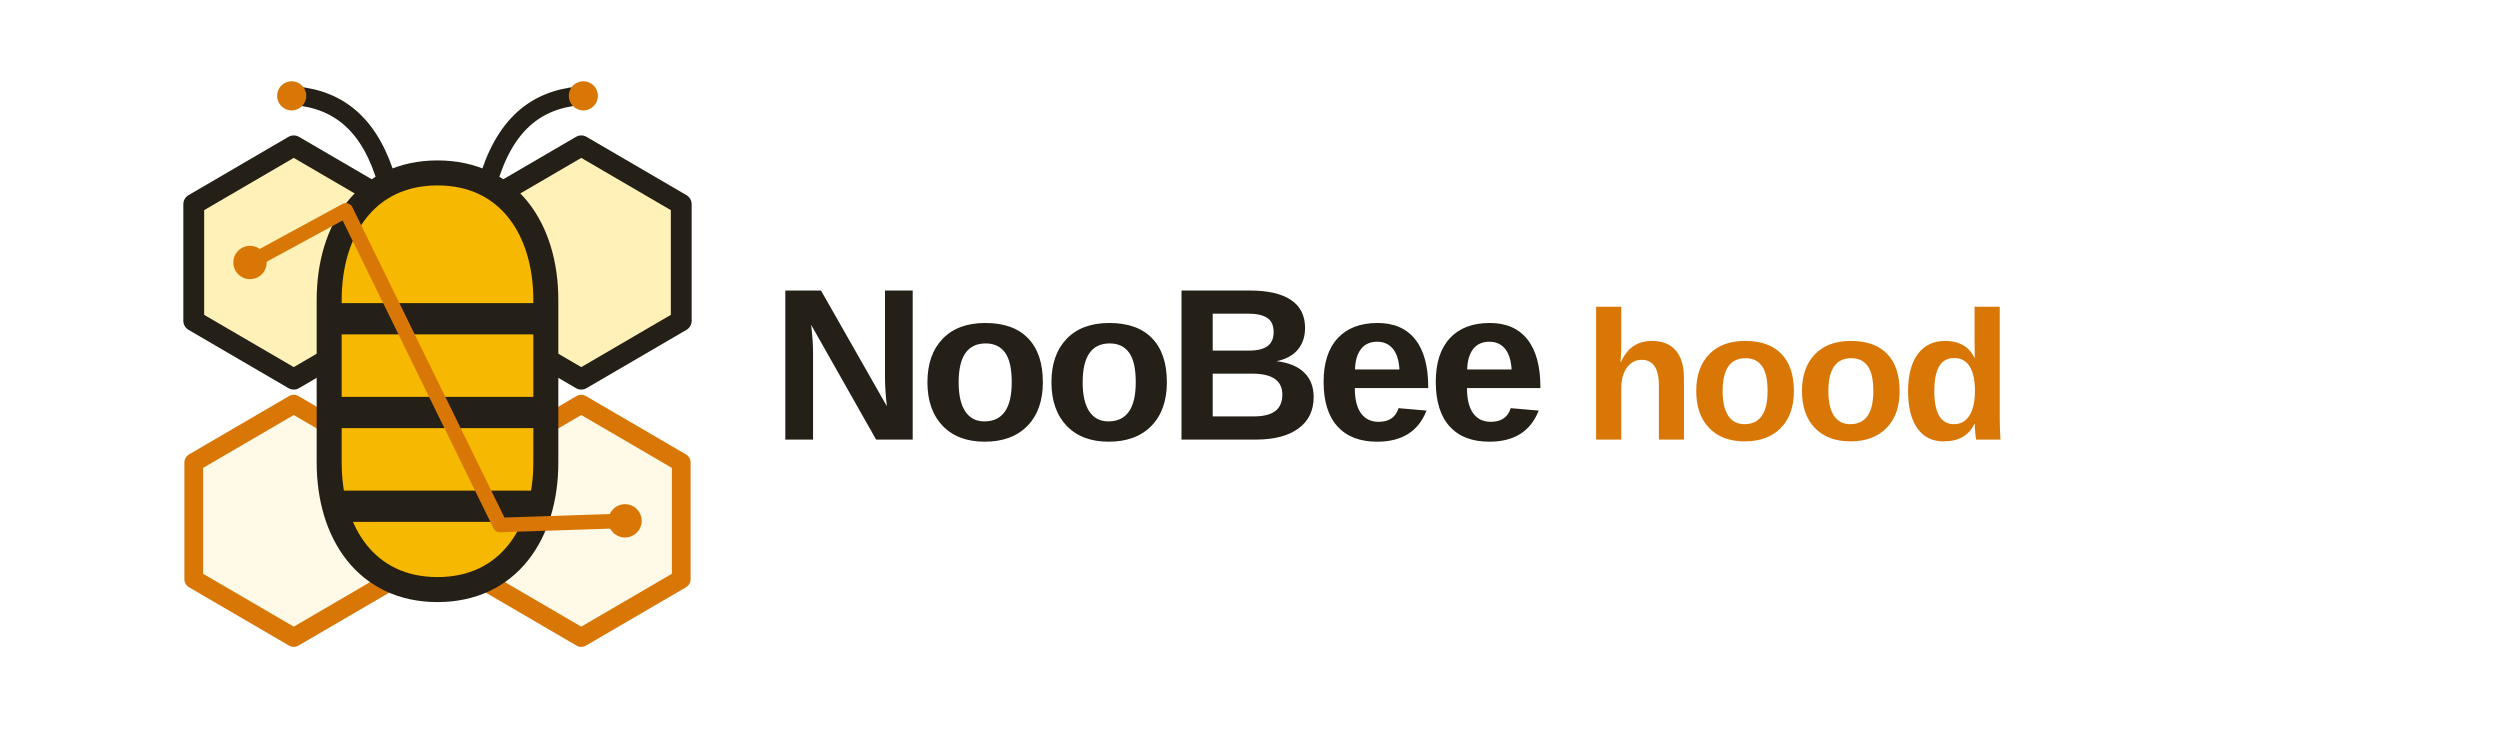
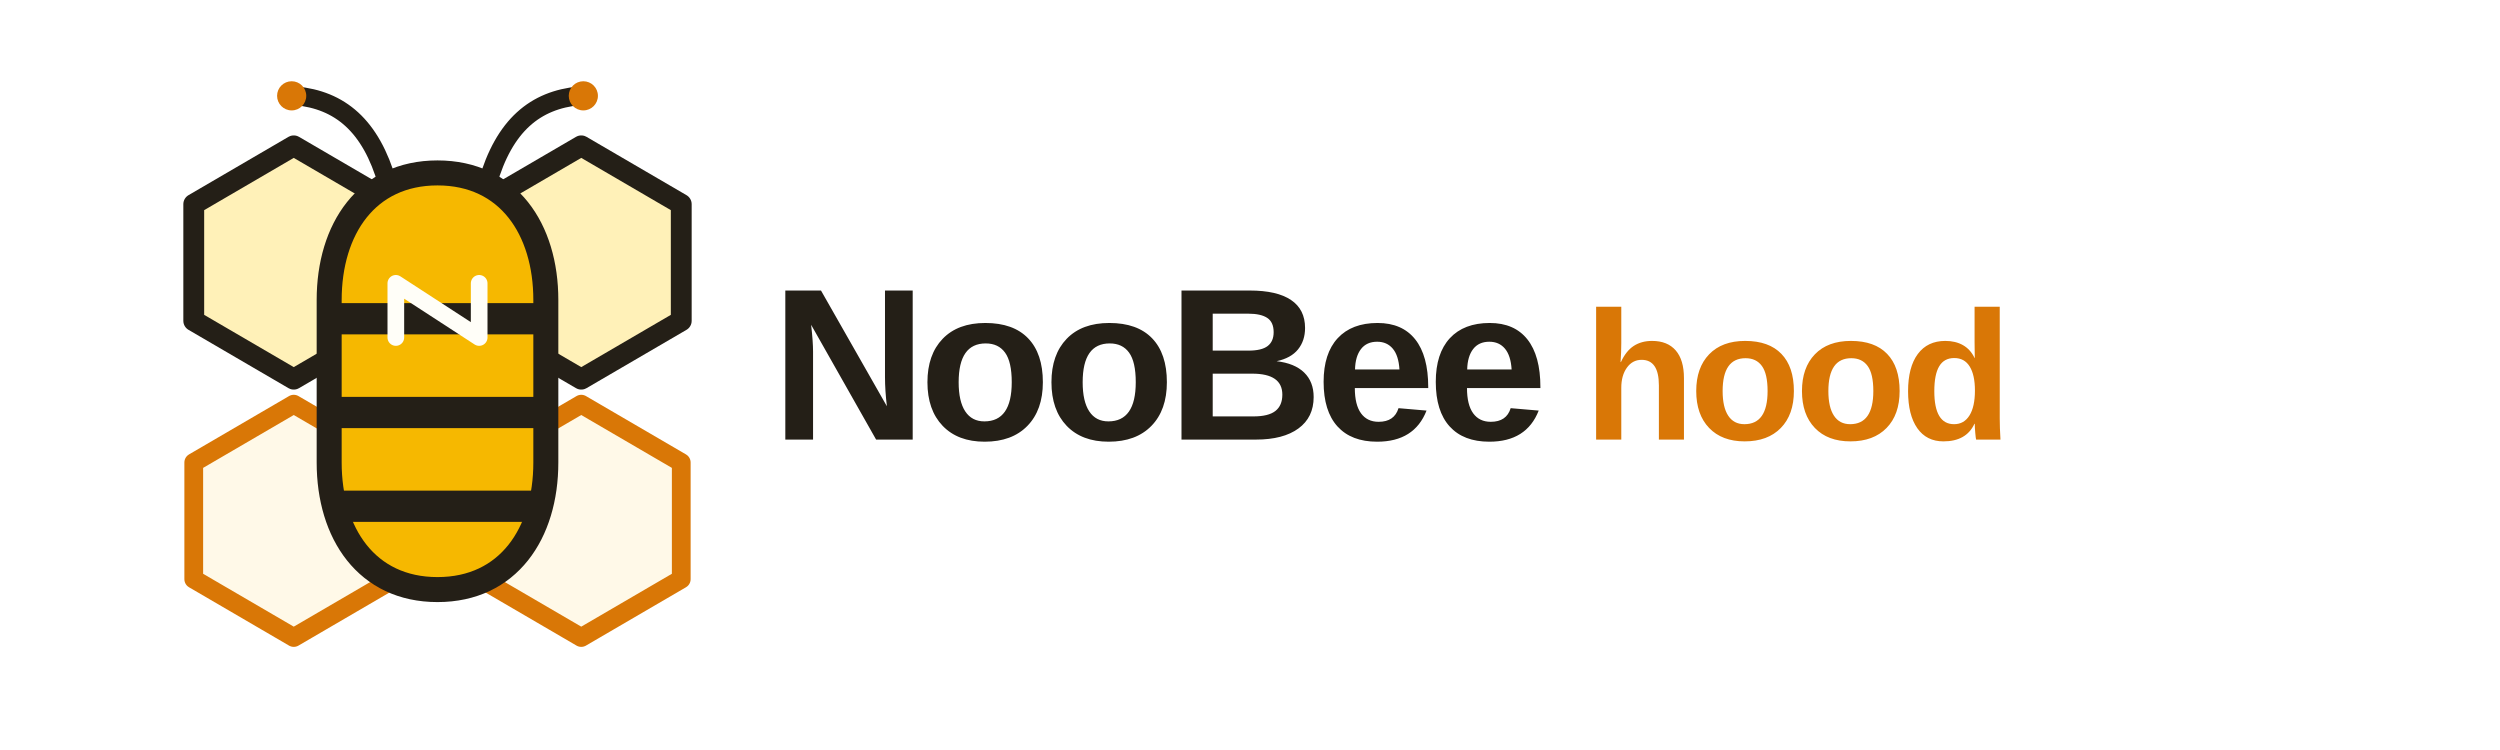
<svg xmlns="http://www.w3.org/2000/svg" viewBox="0 0 1200 360" role="img" aria-labelledby="title desc">
  <g transform="translate(20 8)">
    <path d="M121 62L169 90V146L121 174L73 146V90L121 62Z" fill="#FFF1B8" stroke="#241F17" stroke-width="10" stroke-linejoin="round" />
    <path d="M259 62L307 90V146L259 174L211 146V90L259 62Z" fill="#FFF1B8" stroke="#241F17" stroke-width="10" stroke-linejoin="round" />
    <path d="M121 186L169 214V270L121 298L73 270V214L121 186Z" fill="#FFF9E8" stroke="#D97706" stroke-width="9" stroke-linejoin="round" />
    <path d="M259 186L307 214V270L259 298L211 270V214L259 186Z" fill="#FFF9E8" stroke="#D97706" stroke-width="9" stroke-linejoin="round" />
    <path d="M190 75C224 75 242 102 242 136V214C242 248 224 275 190 275C156 275 138 248 138 214V136C138 102 156 75 190 75Z" fill="#F6B800" stroke="#241F17" stroke-width="12" />
    <path d="M141 145H239M141 190H239M141 235H239" fill="none" stroke="#241F17" stroke-width="15" />
    <path d="M166 80C158 52 143 40 122 38M214 80C222 52 237 40 258 38" fill="none" stroke="#241F17" stroke-width="9" stroke-linecap="round" />
    <circle cx="120" cy="38" r="7" fill="#D97706" />
    <circle cx="260" cy="38" r="7" fill="#D97706" />
-     <path d="M100 118L146 93L220 244L280 242" fill="none" stroke="#D97706" stroke-width="7" stroke-linecap="round" stroke-linejoin="round" />
-     <circle cx="100" cy="118" r="8" fill="#D97706" />
-     <circle cx="280" cy="242" r="8" fill="#D97706" />
+     <path d="M170 154V128L210 154V128" fill="none" stroke="#FFFEF8" stroke-width="8" stroke-linecap="round" stroke-linejoin="round" />
  </g>
  <g aria-label="NooBeehood">
    <text x="370" y="211" fill="#241F17" font-family="Nunito Sans, Avenir Next, Arial, sans-serif" font-size="104" font-weight="800" letter-spacing="-4">NooBee</text>
    <text x="760" y="211" fill="#D97706" font-family="Nunito Sans, Avenir Next, Arial, sans-serif" font-size="88" font-weight="600" letter-spacing="-3">hood</text>
  </g>
</svg>
